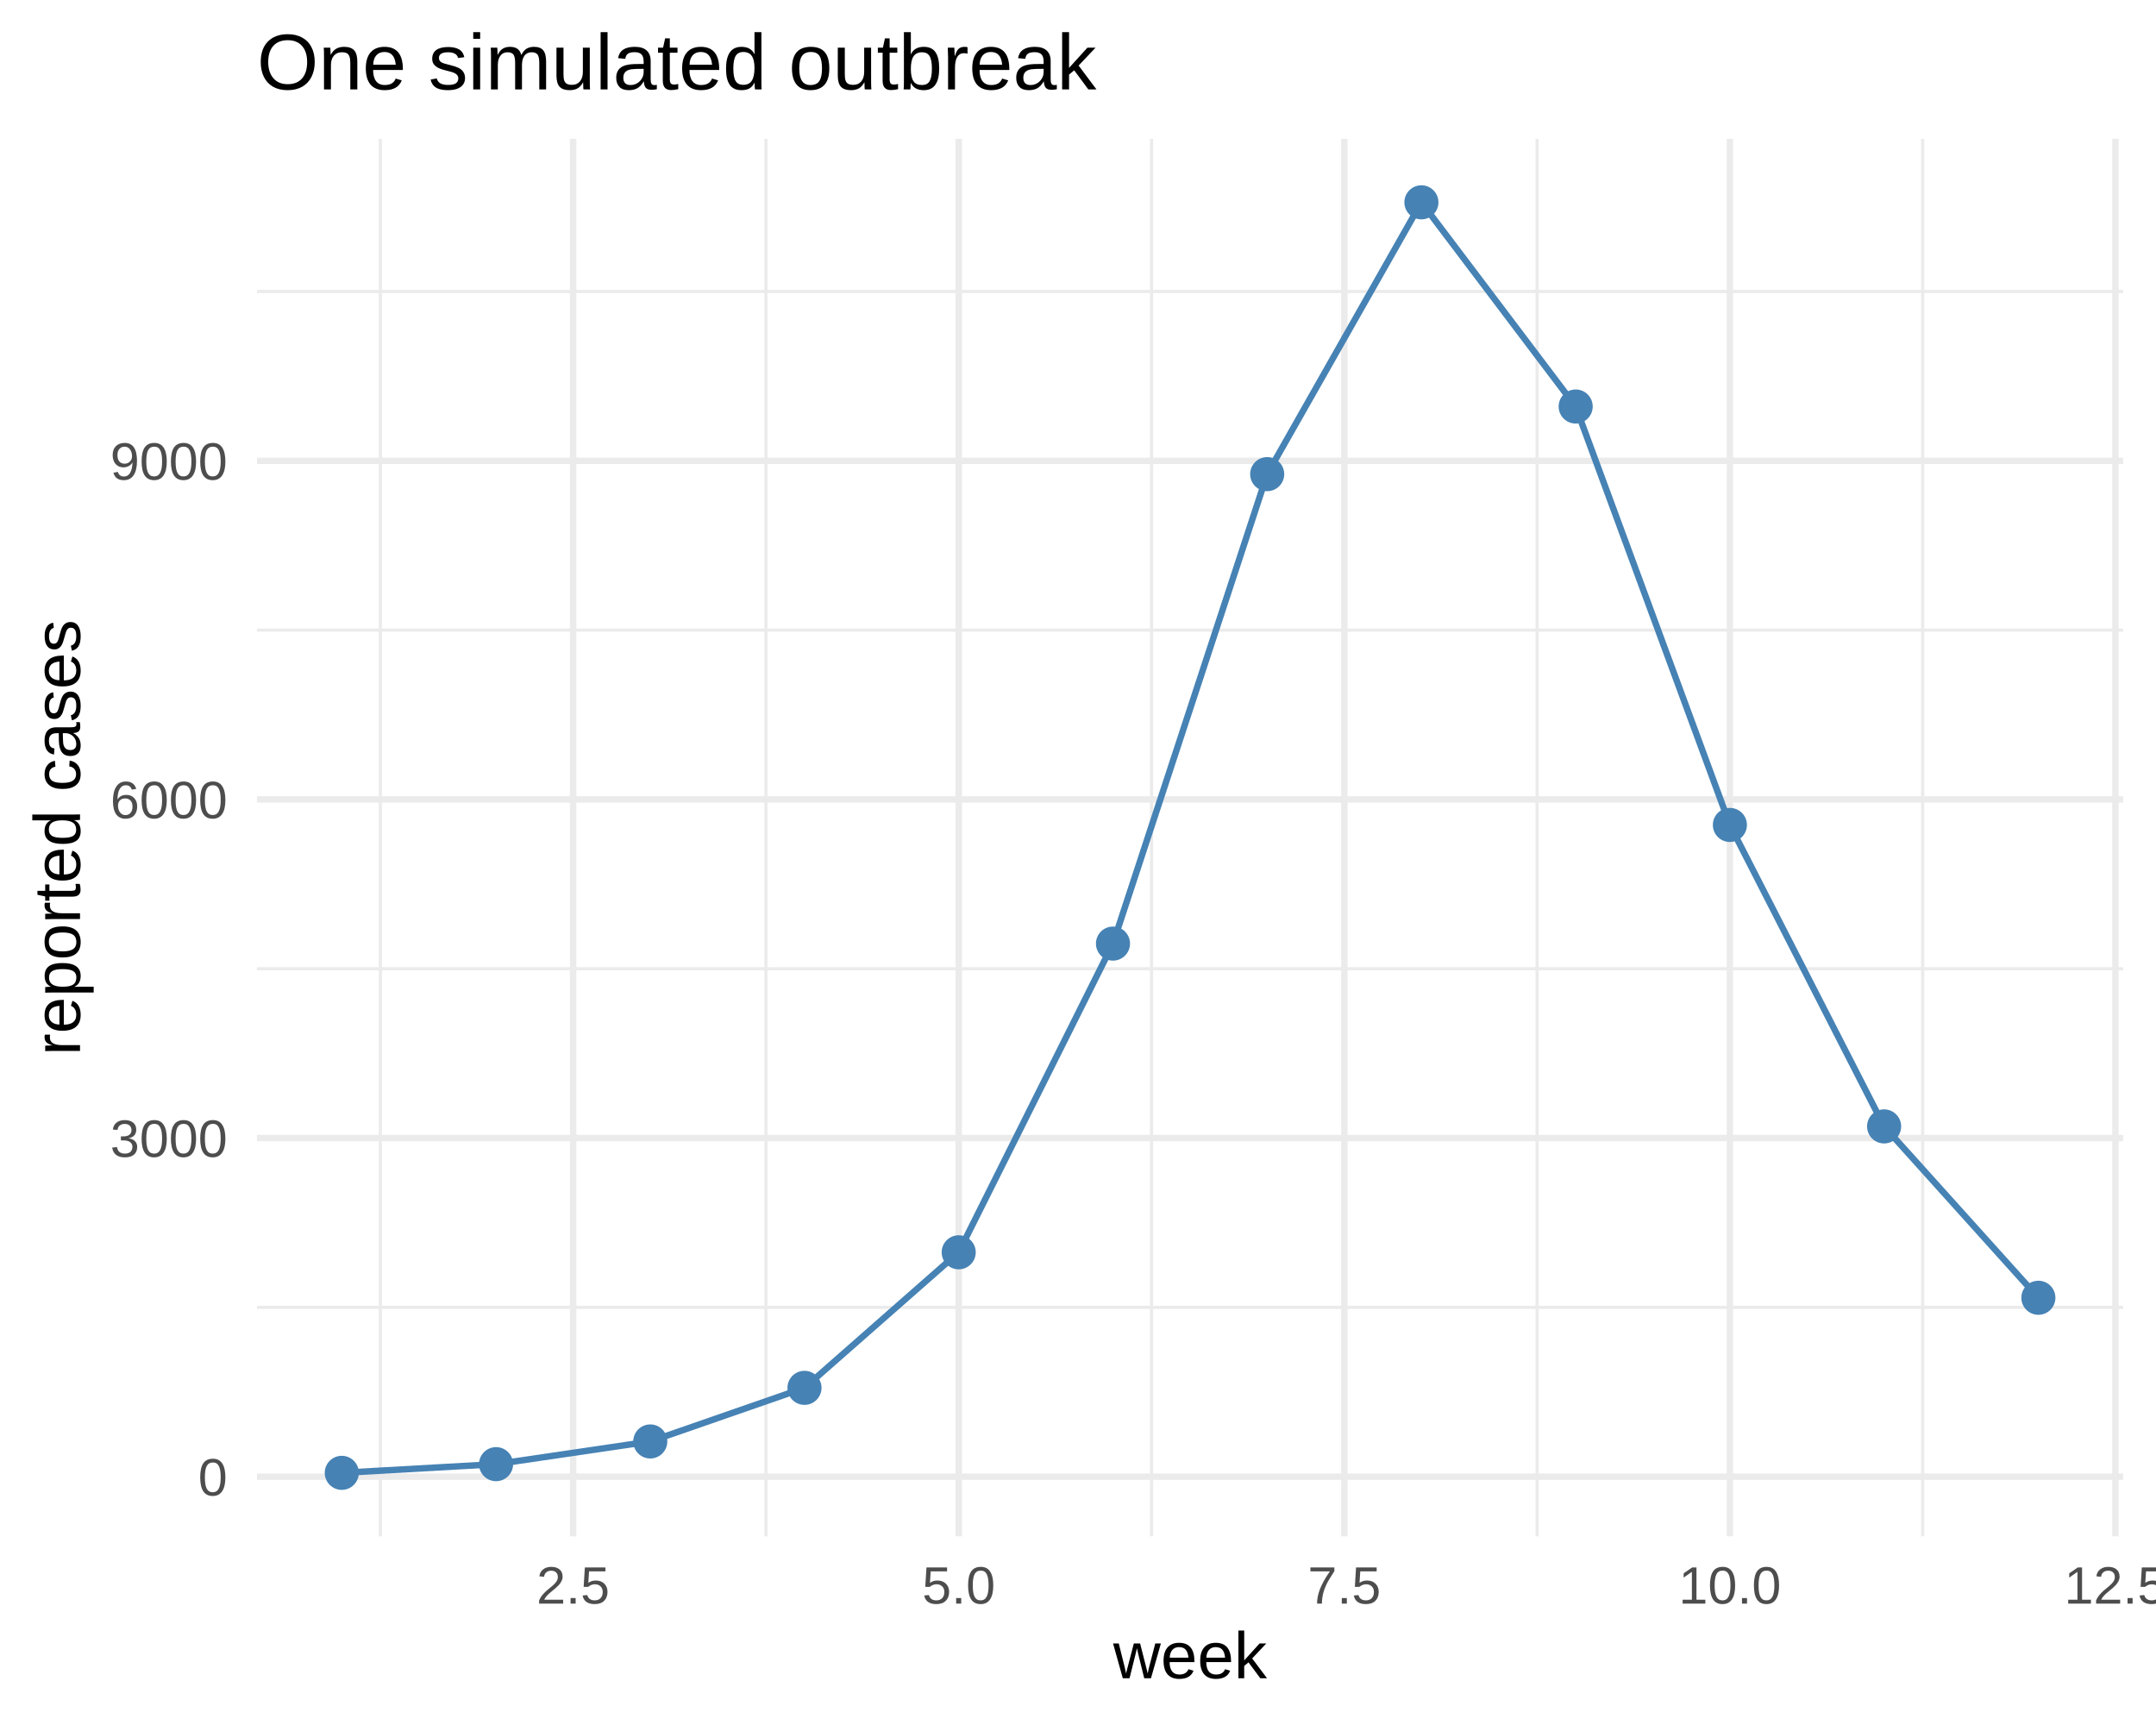
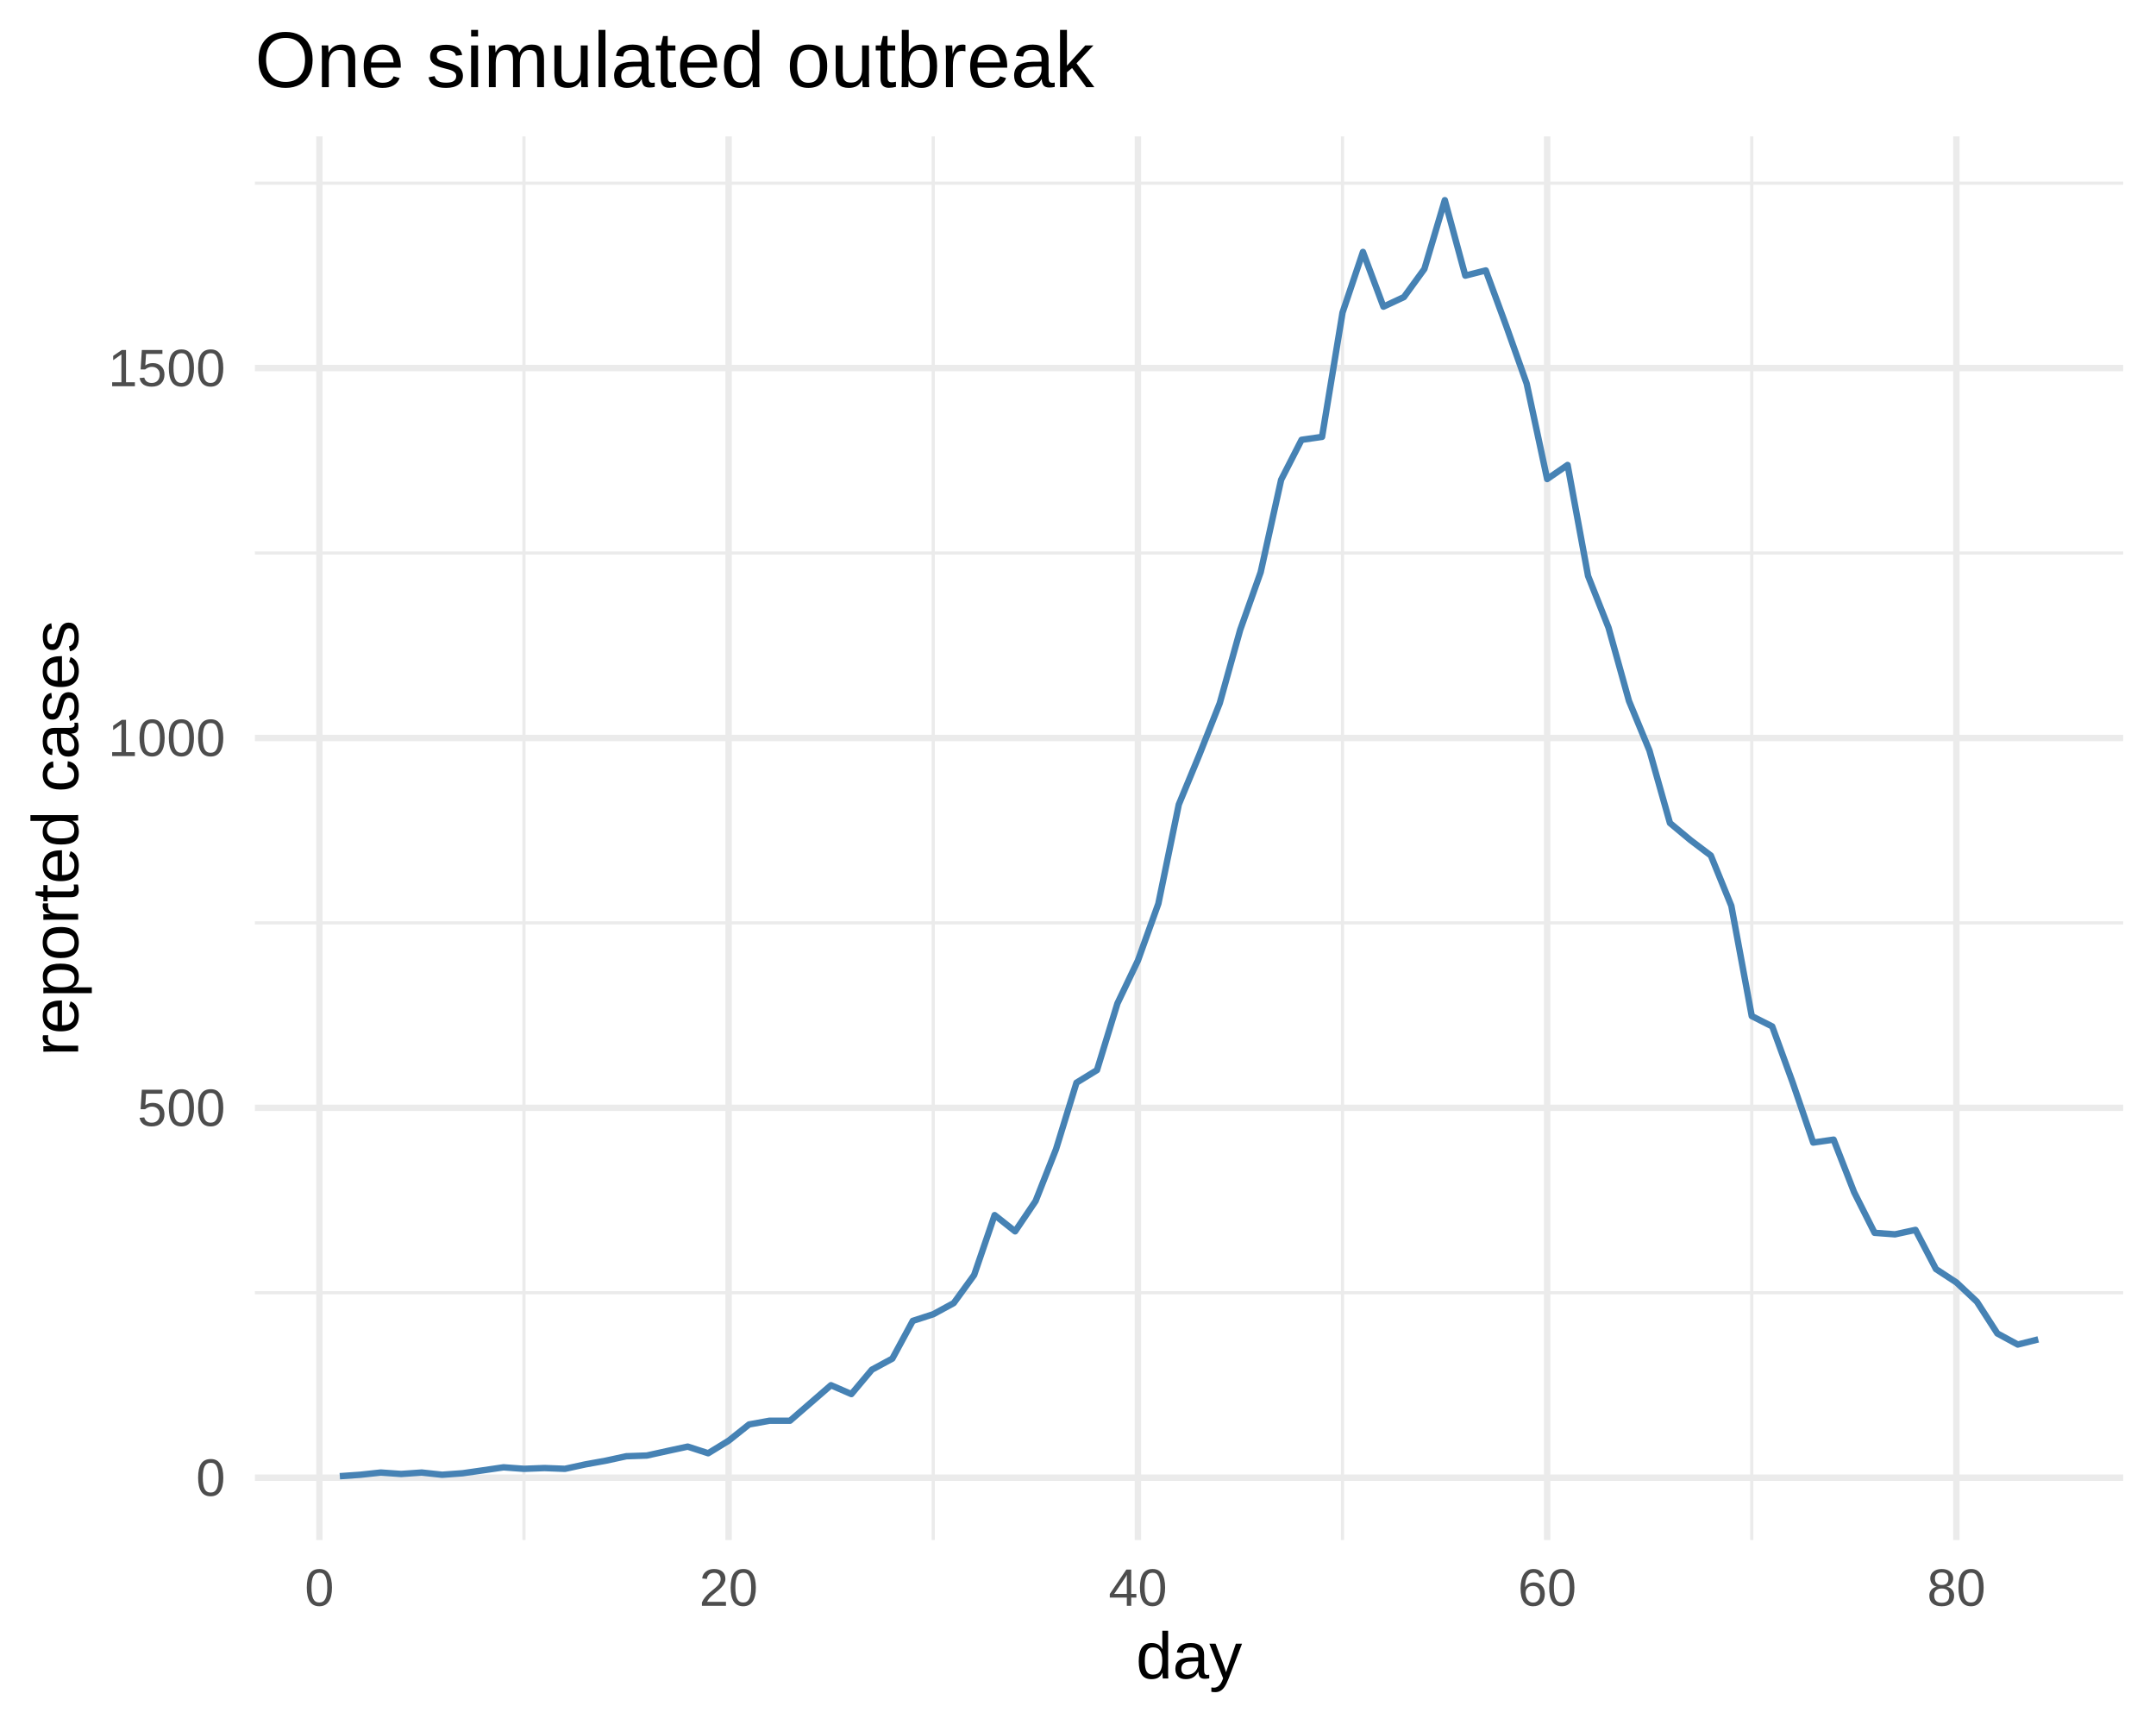
<svg xmlns="http://www.w3.org/2000/svg" width="360.00pt" height="288.00pt" viewBox="0 0 360.00 288.00">
  <g class="svglite">
    <defs>
      <style type="text/css">
    .svglite line, .svglite polyline, .svglite polygon, .svglite path, .svglite rect, .svglite circle {
      fill: none;
      stroke: #000000;
      stroke-linecap: round;
      stroke-linejoin: round;
      stroke-miterlimit: 10.00;
    }
    .svglite text {
      white-space: pre;
    }
    .svglite g.glyphgroup path {
      fill: inherit;
      stroke: none;
    }
  </style>
    </defs>
    <rect width="100%" height="100%" style="stroke: none; fill: #FFFFFF;" />
    <defs>
      <clipPath id="cpMC4wMHwzNjAuMDB8MC4wMHwyODguMDA=">
        <rect x="0.00" y="0.00" width="360.00" height="288.00" />
      </clipPath>
    </defs>
    <g clip-path="url(#cpMC4wMHwzNjAuMDB8MC4wMHwyODguMDA=)">
      <rect x="0.00" y="0.00" width="360.00" height="288.00" style="stroke-width: 1.07; stroke: none; fill: #FFFFFF;" />
    </g>
    <defs>
-       <clipPath id="cpNDIuOTF8MzU0LjUyfDIzLjE4fDI1Ni41MA==">
-         <rect x="42.91" y="23.18" width="311.61" height="233.33" />
+       <clipPath id="cpNDIuNTZ8MzU0LjUyfDIyLjc3fDI1Ny4xMg==">
+         <rect x="42.56" y="22.77" width="311.96" height="234.35" />
      </clipPath>
    </defs>
-     <g clip-path="url(#cpNDIuOTF8MzU0LjUyfDIzLjE4fDI1Ni41MA==)">
-       <polyline points="42.91,218.27 354.52,218.27 " style="stroke-width: 0.53; stroke: #EBEBEB; stroke-linecap: butt;" />
-       <polyline points="42.91,161.74 354.52,161.74 " style="stroke-width: 0.53; stroke: #EBEBEB; stroke-linecap: butt;" />
-       <polyline points="42.91,105.20 354.52,105.20 " style="stroke-width: 0.53; stroke: #EBEBEB; stroke-linecap: butt;" />
-       <polyline points="42.91,48.67 354.52,48.67 " style="stroke-width: 0.53; stroke: #EBEBEB; stroke-linecap: butt;" />
-       <polyline points="63.51,256.50 63.51,23.18 " style="stroke-width: 0.53; stroke: #EBEBEB; stroke-linecap: butt;" />
-       <polyline points="127.89,256.50 127.89,23.18 " style="stroke-width: 0.53; stroke: #EBEBEB; stroke-linecap: butt;" />
-       <polyline points="192.28,256.50 192.28,23.18 " style="stroke-width: 0.53; stroke: #EBEBEB; stroke-linecap: butt;" />
-       <polyline points="256.66,256.50 256.66,23.18 " style="stroke-width: 0.53; stroke: #EBEBEB; stroke-linecap: butt;" />
-       <polyline points="321.04,256.50 321.04,23.18 " style="stroke-width: 0.53; stroke: #EBEBEB; stroke-linecap: butt;" />
-       <polyline points="42.91,246.54 354.52,246.54 " style="stroke-width: 1.07; stroke: #EBEBEB; stroke-linecap: butt;" />
-       <polyline points="42.91,190.00 354.52,190.00 " style="stroke-width: 1.07; stroke: #EBEBEB; stroke-linecap: butt;" />
-       <polyline points="42.91,133.47 354.52,133.47 " style="stroke-width: 1.07; stroke: #EBEBEB; stroke-linecap: butt;" />
-       <polyline points="42.91,76.94 354.52,76.94 " style="stroke-width: 1.07; stroke: #EBEBEB; stroke-linecap: butt;" />
-       <polyline points="95.70,256.50 95.70,23.18 " style="stroke-width: 1.07; stroke: #EBEBEB; stroke-linecap: butt;" />
-       <polyline points="160.08,256.50 160.08,23.18 " style="stroke-width: 1.07; stroke: #EBEBEB; stroke-linecap: butt;" />
-       <polyline points="224.47,256.50 224.47,23.18 " style="stroke-width: 1.07; stroke: #EBEBEB; stroke-linecap: butt;" />
-       <polyline points="288.85,256.50 288.85,23.18 " style="stroke-width: 1.07; stroke: #EBEBEB; stroke-linecap: butt;" />
-       <polyline points="353.23,256.50 353.23,23.18 " style="stroke-width: 1.07; stroke: #EBEBEB; stroke-linecap: butt;" />
-       <polyline points="57.07,245.90 82.83,244.45 108.58,240.66 134.33,231.71 160.08,209.08 185.84,157.54 211.59,79.16 237.34,33.78 263.10,67.87 288.85,137.73 314.60,188.06 340.36,216.67 " style="stroke-width: 1.07; stroke: #4682B4; stroke-linecap: butt;" />
-       <circle cx="57.07" cy="245.90" r="2.49" style="stroke-width: 0.71; stroke: #4682B4; fill: #4682B4;" />
-       <circle cx="82.83" cy="244.45" r="2.49" style="stroke-width: 0.71; stroke: #4682B4; fill: #4682B4;" />
-       <circle cx="108.58" cy="240.66" r="2.49" style="stroke-width: 0.71; stroke: #4682B4; fill: #4682B4;" />
-       <circle cx="134.33" cy="231.71" r="2.49" style="stroke-width: 0.71; stroke: #4682B4; fill: #4682B4;" />
-       <circle cx="160.08" cy="209.08" r="2.49" style="stroke-width: 0.71; stroke: #4682B4; fill: #4682B4;" />
-       <circle cx="185.84" cy="157.54" r="2.49" style="stroke-width: 0.71; stroke: #4682B4; fill: #4682B4;" />
-       <circle cx="211.59" cy="79.16" r="2.49" style="stroke-width: 0.71; stroke: #4682B4; fill: #4682B4;" />
-       <circle cx="237.34" cy="33.78" r="2.49" style="stroke-width: 0.71; stroke: #4682B4; fill: #4682B4;" />
-       <circle cx="263.10" cy="67.87" r="2.49" style="stroke-width: 0.71; stroke: #4682B4; fill: #4682B4;" />
-       <circle cx="288.85" cy="137.73" r="2.49" style="stroke-width: 0.71; stroke: #4682B4; fill: #4682B4;" />
-       <circle cx="314.60" cy="188.06" r="2.49" style="stroke-width: 0.71; stroke: #4682B4; fill: #4682B4;" />
-       <circle cx="340.36" cy="216.67" r="2.49" style="stroke-width: 0.71; stroke: #4682B4; fill: #4682B4;" />
+     <g clip-path="url(#cpNDIuNTZ8MzU0LjUyfDIyLjc3fDI1Ny4xMg==)">
+       <polyline points="42.56,215.83 354.52,215.83 " style="stroke-width: 0.53; stroke: #EBEBEB; stroke-linecap: butt;" />
+       <polyline points="42.56,154.08 354.52,154.08 " style="stroke-width: 0.53; stroke: #EBEBEB; stroke-linecap: butt;" />
+       <polyline points="42.56,92.33 354.52,92.33 " style="stroke-width: 0.53; stroke: #EBEBEB; stroke-linecap: butt;" />
+       <polyline points="42.56,30.58 354.52,30.58 " style="stroke-width: 0.53; stroke: #EBEBEB; stroke-linecap: butt;" />
+       <polyline points="87.49,257.12 87.49,22.77 " style="stroke-width: 0.53; stroke: #EBEBEB; stroke-linecap: butt;" />
+       <polyline points="155.83,257.12 155.83,22.77 " style="stroke-width: 0.53; stroke: #EBEBEB; stroke-linecap: butt;" />
+       <polyline points="224.17,257.12 224.17,22.77 " style="stroke-width: 0.53; stroke: #EBEBEB; stroke-linecap: butt;" />
+       <polyline points="292.50,257.12 292.50,22.77 " style="stroke-width: 0.53; stroke: #EBEBEB; stroke-linecap: butt;" />
+       <polyline points="42.56,246.71 354.52,246.71 " style="stroke-width: 1.07; stroke: #EBEBEB; stroke-linecap: butt;" />
+       <polyline points="42.56,184.96 354.52,184.96 " style="stroke-width: 1.07; stroke: #EBEBEB; stroke-linecap: butt;" />
+       <polyline points="42.56,123.21 354.52,123.21 " style="stroke-width: 1.07; stroke: #EBEBEB; stroke-linecap: butt;" />
+       <polyline points="42.56,61.45 354.52,61.45 " style="stroke-width: 1.07; stroke: #EBEBEB; stroke-linecap: butt;" />
+       <polyline points="53.33,257.12 53.33,22.77 " style="stroke-width: 1.07; stroke: #EBEBEB; stroke-linecap: butt;" />
+       <polyline points="121.66,257.12 121.66,22.77 " style="stroke-width: 1.07; stroke: #EBEBEB; stroke-linecap: butt;" />
+       <polyline points="190.00,257.12 190.00,22.77 " style="stroke-width: 1.07; stroke: #EBEBEB; stroke-linecap: butt;" />
+       <polyline points="258.34,257.12 258.34,22.77 " style="stroke-width: 1.07; stroke: #EBEBEB; stroke-linecap: butt;" />
+       <polyline points="326.67,257.12 326.67,22.77 " style="stroke-width: 1.07; stroke: #EBEBEB; stroke-linecap: butt;" />
+       <polyline points="56.74,246.46 60.16,246.22 63.58,245.85 66.99,246.09 70.41,245.85 73.83,246.22 77.24,245.97 80.66,245.48 84.08,244.98 87.49,245.23 90.91,245.10 94.33,245.23 97.74,244.49 101.16,243.87 104.58,243.13 108.00,243.01 111.41,242.26 114.83,241.52 118.25,242.63 121.66,240.54 125.08,237.82 128.50,237.20 131.91,237.20 135.33,234.24 138.75,231.27 142.16,232.75 145.58,228.68 149.00,226.83 152.41,220.53 155.83,219.42 159.25,217.56 162.66,212.87 166.08,202.87 169.50,205.58 172.92,200.52 176.33,191.87 179.75,180.76 183.17,178.66 186.58,167.54 190.00,160.38 193.42,150.87 196.83,134.32 200.25,126.05 203.67,117.40 207.08,105.17 210.50,95.54 213.92,80.10 217.33,73.43 220.75,72.94 224.17,52.19 227.58,42.06 231.00,51.20 234.42,49.60 237.84,44.90 241.25,33.42 244.67,46.02 248.09,45.15 251.50,54.41 254.92,64.05 258.34,79.98 261.75,77.63 265.17,96.16 268.59,104.80 272.00,117.03 275.42,125.31 278.84,137.41 282.25,140.25 285.67,142.84 289.09,151.24 292.50,169.64 295.92,171.37 299.34,180.76 302.76,190.76 306.17,190.27 309.59,199.04 313.01,205.83 316.42,206.08 319.84,205.34 323.26,211.88 326.67,214.11 330.09,217.32 333.51,222.63 336.92,224.48 340.34,223.62 " style="stroke-width: 1.07; stroke: #4682B4; stroke-linecap: butt;" />
    </g>
    <g clip-path="url(#cpMC4wMHwzNjAuMDB8MC4wMHwyODguMDA=)">
-       <text x="37.98" y="249.69" text-anchor="end" style="font-size: 8.80px;fill: #4D4D4D; font-family: &quot;Arial&quot;;" textLength="4.89px" lengthAdjust="spacingAndGlyphs">0</text>
-       <text x="37.98" y="193.15" text-anchor="end" style="font-size: 8.80px;fill: #4D4D4D; font-family: &quot;Arial&quot;;" textLength="19.56px" lengthAdjust="spacingAndGlyphs">3000</text>
-       <text x="37.98" y="136.62" text-anchor="end" style="font-size: 8.80px;fill: #4D4D4D; font-family: &quot;Arial&quot;;" textLength="19.56px" lengthAdjust="spacingAndGlyphs">6000</text>
-       <text x="37.98" y="80.09" text-anchor="end" style="font-size: 8.80px;fill: #4D4D4D; font-family: &quot;Arial&quot;;" textLength="19.56px" lengthAdjust="spacingAndGlyphs">9000</text>
-       <text x="95.70" y="267.74" text-anchor="middle" style="font-size: 8.80px;fill: #4D4D4D; font-family: &quot;Arial&quot;;" textLength="12.22px" lengthAdjust="spacingAndGlyphs">2.5</text>
-       <text x="160.08" y="267.74" text-anchor="middle" style="font-size: 8.80px;fill: #4D4D4D; font-family: &quot;Arial&quot;;" textLength="12.22px" lengthAdjust="spacingAndGlyphs">5.0</text>
-       <text x="224.47" y="267.74" text-anchor="middle" style="font-size: 8.80px;fill: #4D4D4D; font-family: &quot;Arial&quot;;" textLength="12.22px" lengthAdjust="spacingAndGlyphs">7.5</text>
-       <text x="288.85" y="267.74" text-anchor="middle" style="font-size: 8.80px;fill: #4D4D4D; font-family: &quot;Arial&quot;;" textLength="17.11px" lengthAdjust="spacingAndGlyphs">10.0</text>
-       <text x="353.23" y="267.74" text-anchor="middle" style="font-size: 8.80px;fill: #4D4D4D; font-family: &quot;Arial&quot;;" textLength="17.11px" lengthAdjust="spacingAndGlyphs">12.5</text>
-       <text x="198.71" y="280.20" text-anchor="middle" style="font-size: 11.00px; font-family: &quot;Arial&quot;;" textLength="25.69px" lengthAdjust="spacingAndGlyphs">week</text>
-       <text transform="translate(13.36,139.84) rotate(-90)" text-anchor="middle" style="font-size: 11.00px; font-family: &quot;Arial&quot;;" textLength="72.81px" lengthAdjust="spacingAndGlyphs">reported cases</text>
-       <text x="42.91" y="14.93" style="font-size: 13.20px; font-family: &quot;Arial&quot;;" textLength="139.92px" lengthAdjust="spacingAndGlyphs">One simulated outbreak</text>
+       <text x="37.63" y="249.74" text-anchor="end" style="font-size: 8.80px;fill: #4D4D4D; font-family: &quot;Liberation Sans&quot;;" textLength="4.89px" lengthAdjust="spacingAndGlyphs">0</text>
+       <text x="37.63" y="187.99" text-anchor="end" style="font-size: 8.80px;fill: #4D4D4D; font-family: &quot;Liberation Sans&quot;;" textLength="14.67px" lengthAdjust="spacingAndGlyphs">500</text>
+       <text x="37.63" y="126.23" text-anchor="end" style="font-size: 8.80px;fill: #4D4D4D; font-family: &quot;Liberation Sans&quot;;" textLength="19.56px" lengthAdjust="spacingAndGlyphs">1000</text>
+       <text x="37.63" y="64.48" text-anchor="end" style="font-size: 8.80px;fill: #4D4D4D; font-family: &quot;Liberation Sans&quot;;" textLength="19.56px" lengthAdjust="spacingAndGlyphs">1500</text>
+       <text x="53.33" y="268.10" text-anchor="middle" style="font-size: 8.80px;fill: #4D4D4D; font-family: &quot;Liberation Sans&quot;;" textLength="4.89px" lengthAdjust="spacingAndGlyphs">0</text>
+       <text x="121.66" y="268.10" text-anchor="middle" style="font-size: 8.80px;fill: #4D4D4D; font-family: &quot;Liberation Sans&quot;;" textLength="9.78px" lengthAdjust="spacingAndGlyphs">20</text>
+       <text x="190.00" y="268.10" text-anchor="middle" style="font-size: 8.80px;fill: #4D4D4D; font-family: &quot;Liberation Sans&quot;;" textLength="9.78px" lengthAdjust="spacingAndGlyphs">40</text>
+       <text x="258.34" y="268.10" text-anchor="middle" style="font-size: 8.80px;fill: #4D4D4D; font-family: &quot;Liberation Sans&quot;;" textLength="9.78px" lengthAdjust="spacingAndGlyphs">60</text>
+       <text x="326.67" y="268.10" text-anchor="middle" style="font-size: 8.80px;fill: #4D4D4D; font-family: &quot;Liberation Sans&quot;;" textLength="9.78px" lengthAdjust="spacingAndGlyphs">80</text>
+       <text x="198.54" y="280.24" text-anchor="middle" style="font-size: 11.00px; font-family: &quot;Liberation Sans&quot;;" textLength="17.75px" lengthAdjust="spacingAndGlyphs">day</text>
+       <text transform="translate(13.05,139.94) rotate(-90)" text-anchor="middle" style="font-size: 11.00px; font-family: &quot;Liberation Sans&quot;;" textLength="72.81px" lengthAdjust="spacingAndGlyphs">reported cases</text>
+       <text x="42.56" y="14.55" style="font-size: 13.20px; font-family: &quot;Liberation Sans&quot;;" textLength="139.92px" lengthAdjust="spacingAndGlyphs">One simulated outbreak</text>
    </g>
  </g>
</svg>
